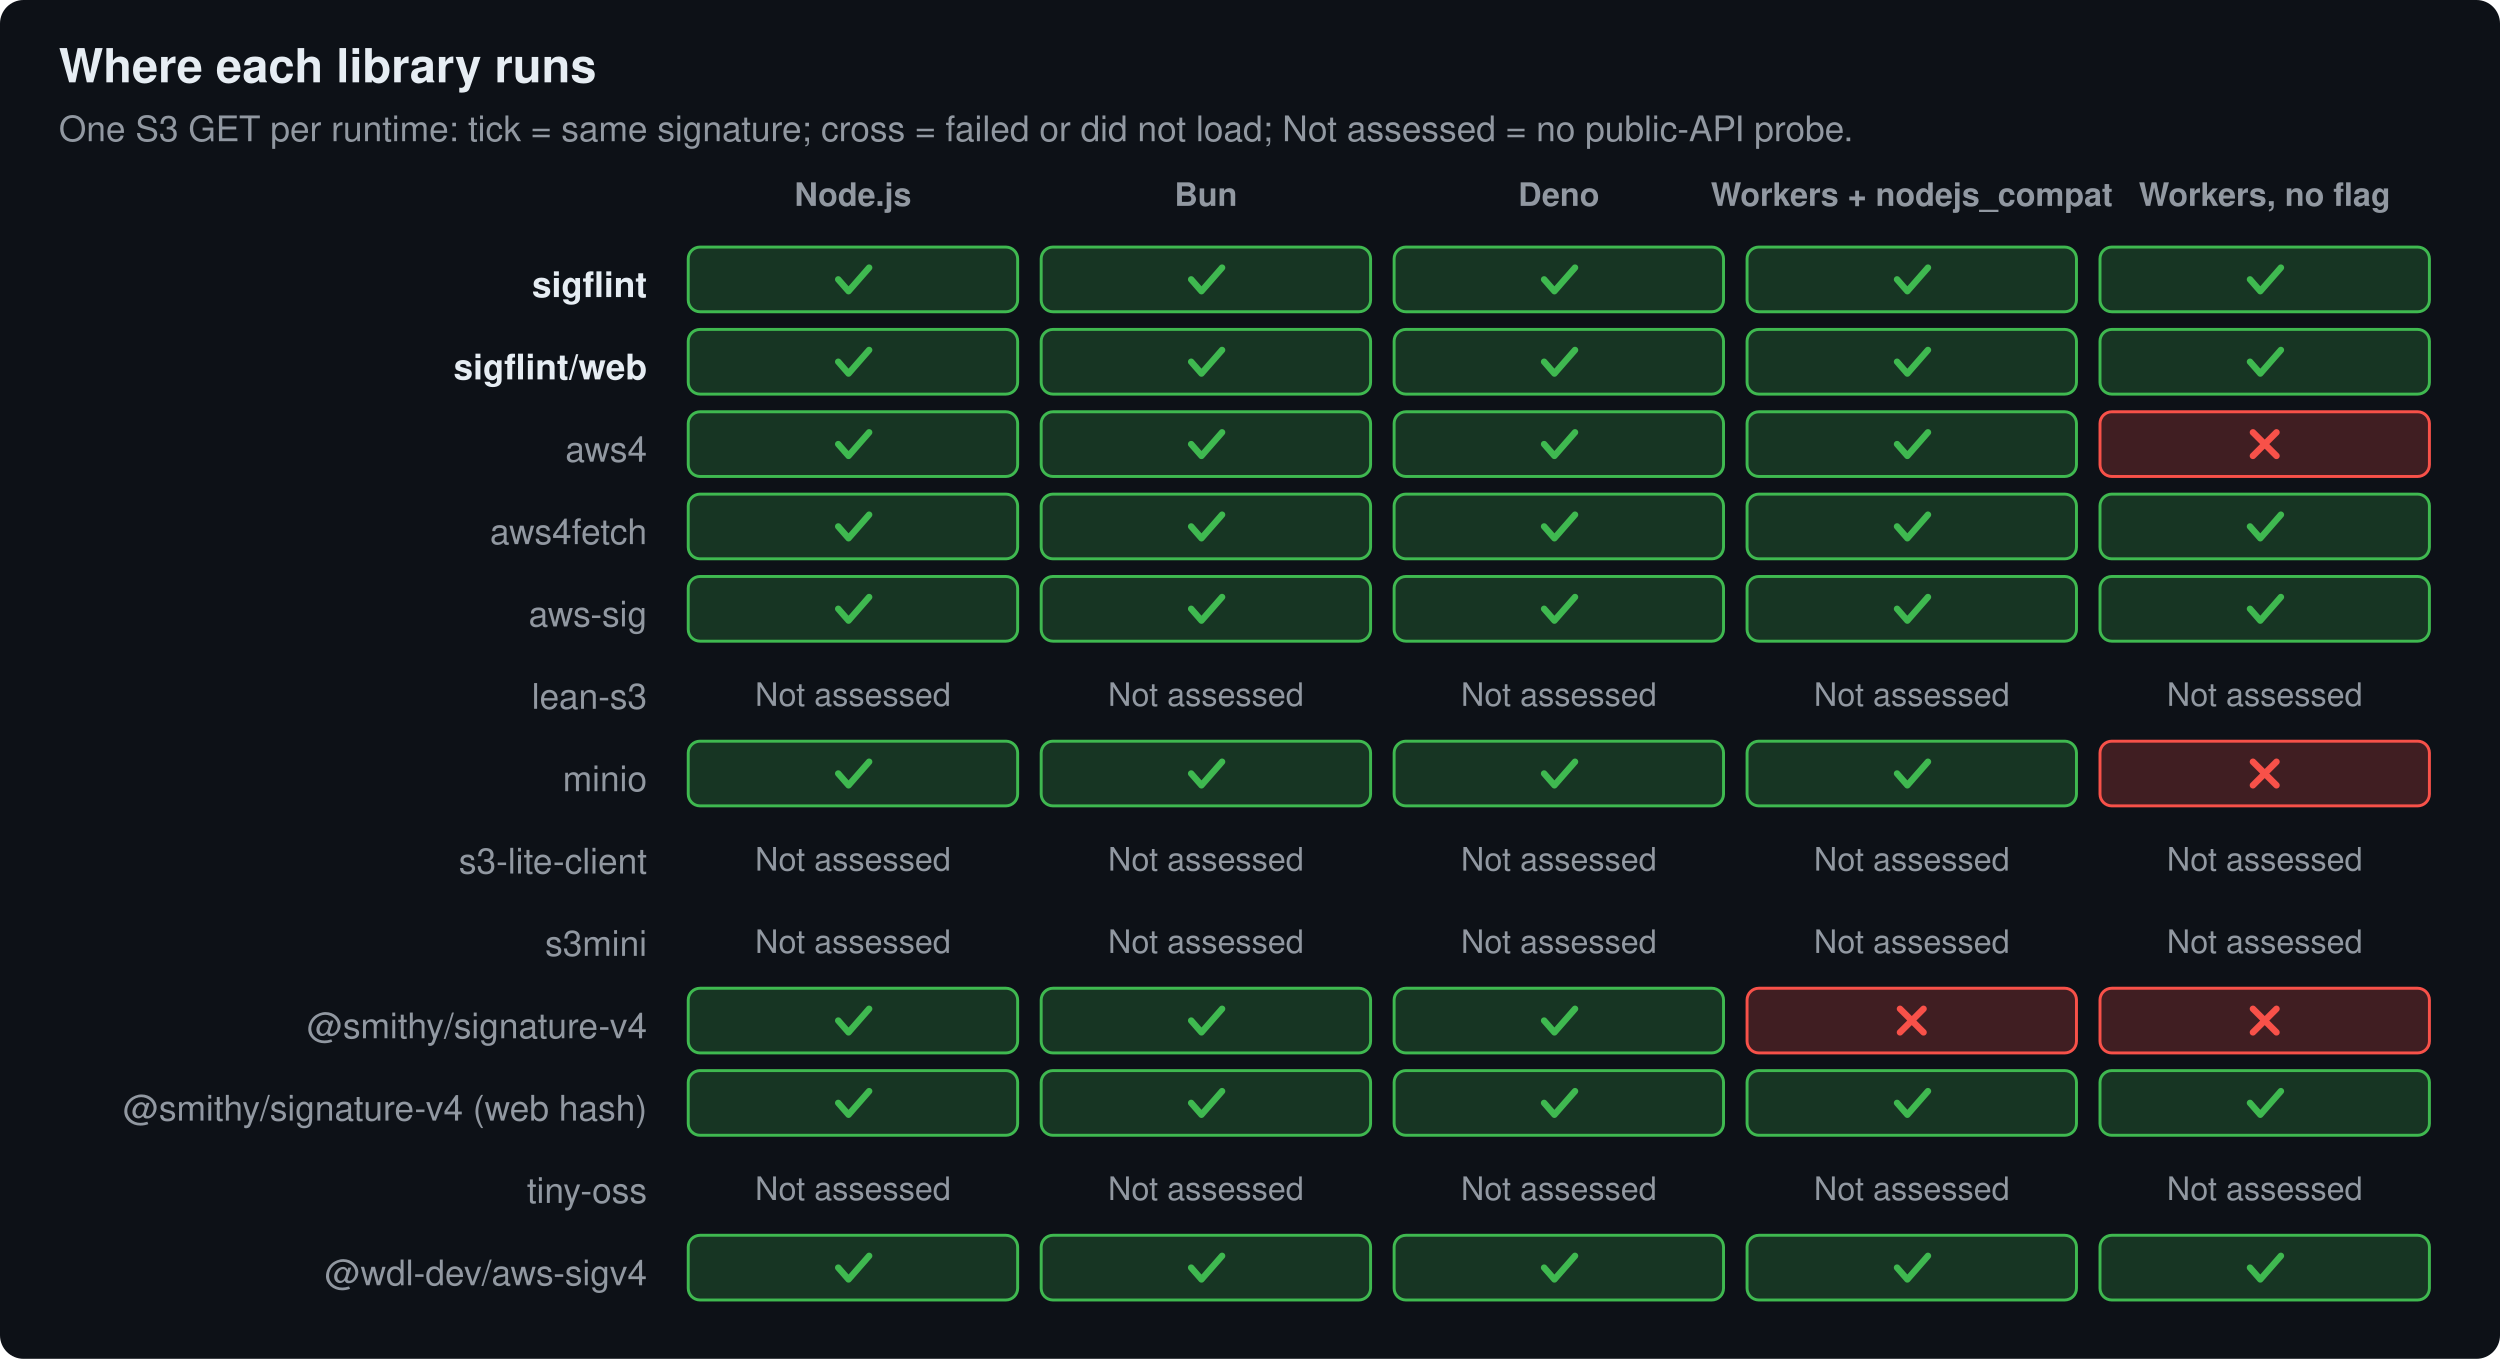
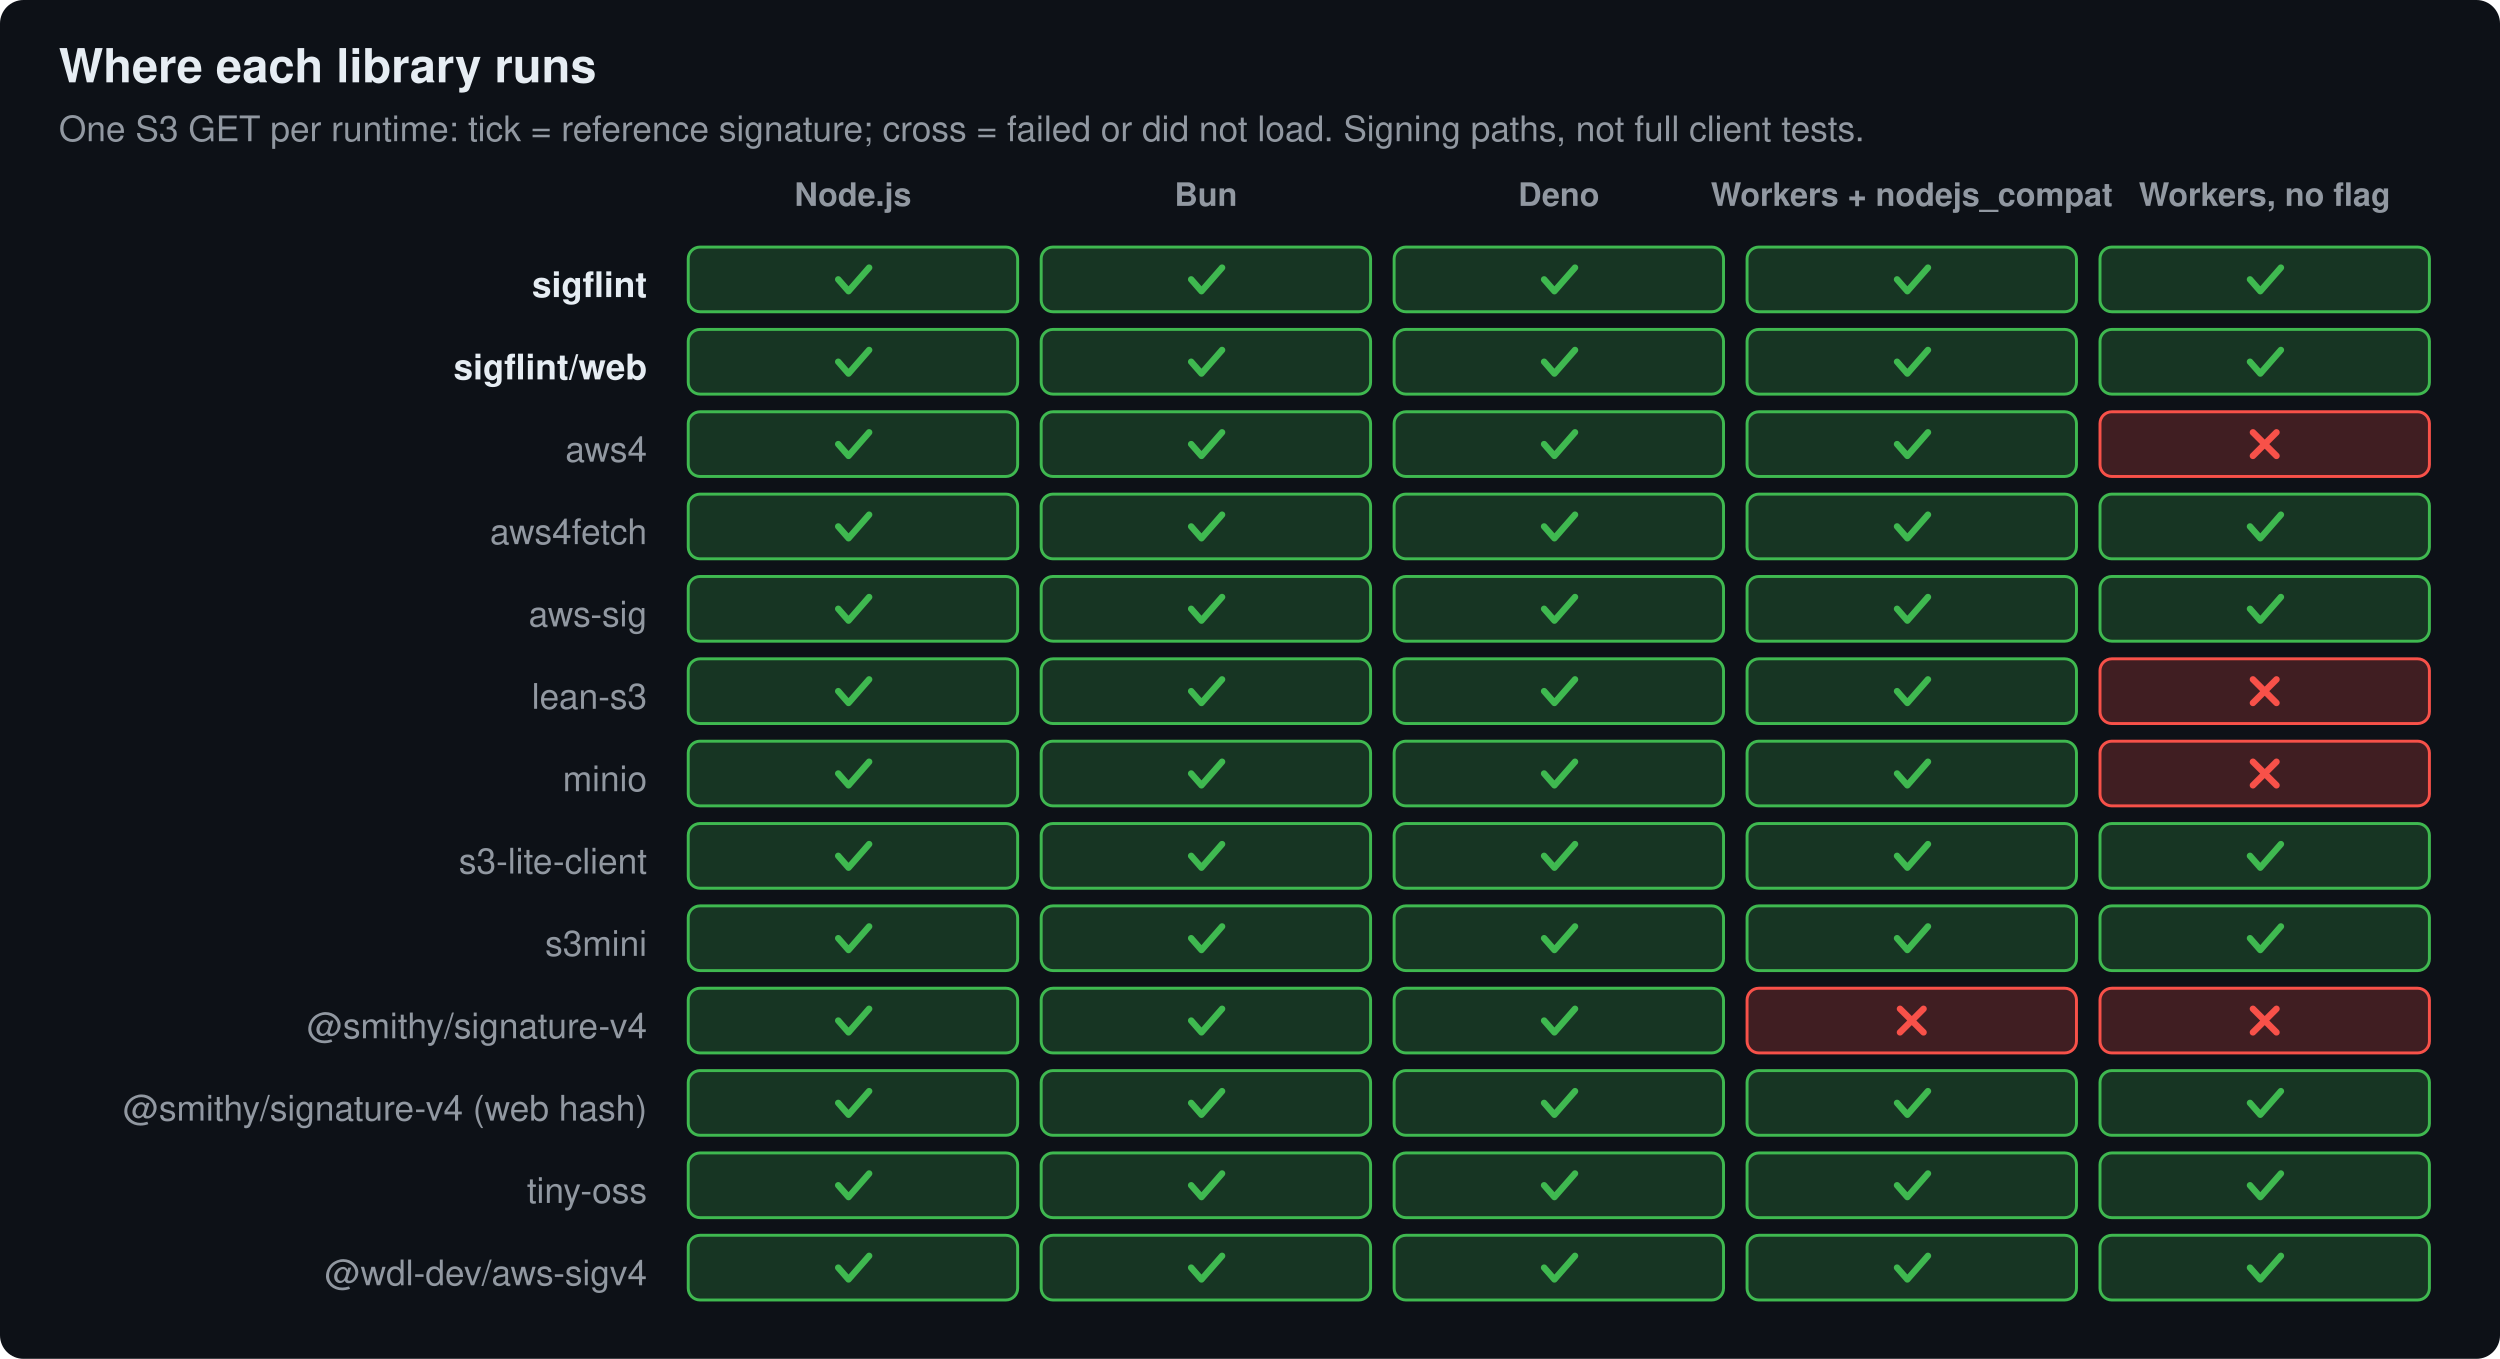
<svg xmlns="http://www.w3.org/2000/svg" width="850" height="462" viewBox="0 0 850 462" role="img" aria-labelledby="t d" font-family="-apple-system,BlinkMacSystemFont,'Segoe UI',Helvetica,Arial,sans-serif">
  <rect width="850" height="462" rx="8" fill="#0d1117" />
  <text x="20" y="28" font-size="16" fill="#e6edf3" text-anchor="start" font-weight="600">Where each library runs</text>
-   <text x="20" y="48" font-size="12" fill="#9198a1" text-anchor="start" font-weight="400">One S3 GET per runtime: tick = same signature; cross = failed or did not load; Not assessed = no public-API probe.</text>
+   <text x="20" y="48" font-size="12" fill="#9198a1" text-anchor="start" font-weight="400">One S3 GET per runtime: tick = reference signature; cross = failed or did not load. Signing paths, not full client tests.</text>
  <text x="290" y="70" font-size="11" fill="#9198a1" text-anchor="middle" font-weight="600">Node.js</text>
  <text x="410" y="70" font-size="11" fill="#9198a1" text-anchor="middle" font-weight="600">Bun</text>
  <text x="530" y="70" font-size="11" fill="#9198a1" text-anchor="middle" font-weight="600">Deno</text>
  <text x="650" y="70" font-size="11" fill="#9198a1" text-anchor="middle" font-weight="600">Workers + nodejs_compat</text>
  <text x="770" y="70" font-size="11" fill="#9198a1" text-anchor="middle" font-weight="600">Workers, no flag</text>
  <text x="220" y="101" font-size="12" fill="#e6edf3" text-anchor="end" font-weight="700">sigflint</text>
  <rect x="234" y="84" width="112" height="22" rx="4" fill="#3fb950" fill-opacity="0.22" stroke="#3fb950" />
  <path d="M285 95L288.5 99L295.5 91" fill="none" stroke="#3fb950" stroke-width="2.2" stroke-linecap="round" stroke-linejoin="round" />
  <rect x="354" y="84" width="112" height="22" rx="4" fill="#3fb950" fill-opacity="0.22" stroke="#3fb950" />
  <path d="M405 95L408.5 99L415.5 91" fill="none" stroke="#3fb950" stroke-width="2.2" stroke-linecap="round" stroke-linejoin="round" />
  <rect x="474" y="84" width="112" height="22" rx="4" fill="#3fb950" fill-opacity="0.22" stroke="#3fb950" />
  <path d="M525 95L528.5 99L535.5 91" fill="none" stroke="#3fb950" stroke-width="2.2" stroke-linecap="round" stroke-linejoin="round" />
  <rect x="594" y="84" width="112" height="22" rx="4" fill="#3fb950" fill-opacity="0.22" stroke="#3fb950" />
  <path d="M645 95L648.5 99L655.5 91" fill="none" stroke="#3fb950" stroke-width="2.2" stroke-linecap="round" stroke-linejoin="round" />
  <rect x="714" y="84" width="112" height="22" rx="4" fill="#3fb950" fill-opacity="0.22" stroke="#3fb950" />
  <path d="M765 95L768.5 99L775.5 91" fill="none" stroke="#3fb950" stroke-width="2.2" stroke-linecap="round" stroke-linejoin="round" />
  <text x="220" y="129" font-size="12" fill="#e6edf3" text-anchor="end" font-weight="700">sigflint/web</text>
  <rect x="234" y="112" width="112" height="22" rx="4" fill="#3fb950" fill-opacity="0.22" stroke="#3fb950" />
  <path d="M285 123L288.5 127L295.5 119" fill="none" stroke="#3fb950" stroke-width="2.2" stroke-linecap="round" stroke-linejoin="round" />
  <rect x="354" y="112" width="112" height="22" rx="4" fill="#3fb950" fill-opacity="0.22" stroke="#3fb950" />
  <path d="M405 123L408.5 127L415.5 119" fill="none" stroke="#3fb950" stroke-width="2.2" stroke-linecap="round" stroke-linejoin="round" />
  <rect x="474" y="112" width="112" height="22" rx="4" fill="#3fb950" fill-opacity="0.22" stroke="#3fb950" />
  <path d="M525 123L528.5 127L535.5 119" fill="none" stroke="#3fb950" stroke-width="2.2" stroke-linecap="round" stroke-linejoin="round" />
  <rect x="594" y="112" width="112" height="22" rx="4" fill="#3fb950" fill-opacity="0.22" stroke="#3fb950" />
  <path d="M645 123L648.5 127L655.5 119" fill="none" stroke="#3fb950" stroke-width="2.2" stroke-linecap="round" stroke-linejoin="round" />
  <rect x="714" y="112" width="112" height="22" rx="4" fill="#3fb950" fill-opacity="0.22" stroke="#3fb950" />
  <path d="M765 123L768.5 127L775.5 119" fill="none" stroke="#3fb950" stroke-width="2.2" stroke-linecap="round" stroke-linejoin="round" />
  <text x="220" y="157" font-size="12" fill="#9198a1" text-anchor="end" font-weight="400">aws4</text>
  <rect x="234" y="140" width="112" height="22" rx="4" fill="#3fb950" fill-opacity="0.22" stroke="#3fb950" />
  <path d="M285 151L288.5 155L295.5 147" fill="none" stroke="#3fb950" stroke-width="2.2" stroke-linecap="round" stroke-linejoin="round" />
  <rect x="354" y="140" width="112" height="22" rx="4" fill="#3fb950" fill-opacity="0.22" stroke="#3fb950" />
  <path d="M405 151L408.5 155L415.5 147" fill="none" stroke="#3fb950" stroke-width="2.2" stroke-linecap="round" stroke-linejoin="round" />
  <rect x="474" y="140" width="112" height="22" rx="4" fill="#3fb950" fill-opacity="0.22" stroke="#3fb950" />
  <path d="M525 151L528.5 155L535.5 147" fill="none" stroke="#3fb950" stroke-width="2.2" stroke-linecap="round" stroke-linejoin="round" />
  <rect x="594" y="140" width="112" height="22" rx="4" fill="#3fb950" fill-opacity="0.22" stroke="#3fb950" />
  <path d="M645 151L648.5 155L655.5 147" fill="none" stroke="#3fb950" stroke-width="2.2" stroke-linecap="round" stroke-linejoin="round" />
  <rect x="714" y="140" width="112" height="22" rx="4" fill="#f85149" fill-opacity="0.22" stroke="#f85149" />
  <path d="M766 147L774 155M774 147L766 155" fill="none" stroke="#f85149" stroke-width="2.2" stroke-linecap="round" stroke-linejoin="round" />
  <text x="220" y="185" font-size="12" fill="#9198a1" text-anchor="end" font-weight="400">aws4fetch</text>
  <rect x="234" y="168" width="112" height="22" rx="4" fill="#3fb950" fill-opacity="0.22" stroke="#3fb950" />
  <path d="M285 179L288.5 183L295.5 175" fill="none" stroke="#3fb950" stroke-width="2.2" stroke-linecap="round" stroke-linejoin="round" />
  <rect x="354" y="168" width="112" height="22" rx="4" fill="#3fb950" fill-opacity="0.22" stroke="#3fb950" />
  <path d="M405 179L408.5 183L415.5 175" fill="none" stroke="#3fb950" stroke-width="2.2" stroke-linecap="round" stroke-linejoin="round" />
  <rect x="474" y="168" width="112" height="22" rx="4" fill="#3fb950" fill-opacity="0.22" stroke="#3fb950" />
  <path d="M525 179L528.5 183L535.5 175" fill="none" stroke="#3fb950" stroke-width="2.2" stroke-linecap="round" stroke-linejoin="round" />
  <rect x="594" y="168" width="112" height="22" rx="4" fill="#3fb950" fill-opacity="0.22" stroke="#3fb950" />
  <path d="M645 179L648.5 183L655.5 175" fill="none" stroke="#3fb950" stroke-width="2.2" stroke-linecap="round" stroke-linejoin="round" />
  <rect x="714" y="168" width="112" height="22" rx="4" fill="#3fb950" fill-opacity="0.22" stroke="#3fb950" />
  <path d="M765 179L768.5 183L775.5 175" fill="none" stroke="#3fb950" stroke-width="2.2" stroke-linecap="round" stroke-linejoin="round" />
  <text x="220" y="213" font-size="12" fill="#9198a1" text-anchor="end" font-weight="400">aws-sig</text>
  <rect x="234" y="196" width="112" height="22" rx="4" fill="#3fb950" fill-opacity="0.22" stroke="#3fb950" />
  <path d="M285 207L288.5 211L295.5 203" fill="none" stroke="#3fb950" stroke-width="2.2" stroke-linecap="round" stroke-linejoin="round" />
  <rect x="354" y="196" width="112" height="22" rx="4" fill="#3fb950" fill-opacity="0.22" stroke="#3fb950" />
  <path d="M405 207L408.5 211L415.5 203" fill="none" stroke="#3fb950" stroke-width="2.2" stroke-linecap="round" stroke-linejoin="round" />
  <rect x="474" y="196" width="112" height="22" rx="4" fill="#3fb950" fill-opacity="0.22" stroke="#3fb950" />
  <path d="M525 207L528.5 211L535.5 203" fill="none" stroke="#3fb950" stroke-width="2.2" stroke-linecap="round" stroke-linejoin="round" />
  <rect x="594" y="196" width="112" height="22" rx="4" fill="#3fb950" fill-opacity="0.22" stroke="#3fb950" />
  <path d="M645 207L648.5 211L655.5 203" fill="none" stroke="#3fb950" stroke-width="2.2" stroke-linecap="round" stroke-linejoin="round" />
  <rect x="714" y="196" width="112" height="22" rx="4" fill="#3fb950" fill-opacity="0.22" stroke="#3fb950" />
  <path d="M765 207L768.5 211L775.5 203" fill="none" stroke="#3fb950" stroke-width="2.2" stroke-linecap="round" stroke-linejoin="round" />
  <text x="220" y="241" font-size="12" fill="#9198a1" text-anchor="end" font-weight="400">lean-s3</text>
-   <text x="290" y="240" font-size="11" fill="#9198a1" text-anchor="middle" font-weight="400">Not assessed</text>
-   <text x="410" y="240" font-size="11" fill="#9198a1" text-anchor="middle" font-weight="400">Not assessed</text>
-   <text x="530" y="240" font-size="11" fill="#9198a1" text-anchor="middle" font-weight="400">Not assessed</text>
-   <text x="650" y="240" font-size="11" fill="#9198a1" text-anchor="middle" font-weight="400">Not assessed</text>
-   <text x="770" y="240" font-size="11" fill="#9198a1" text-anchor="middle" font-weight="400">Not assessed</text>
+   <rect x="234" y="224" width="112" height="22" rx="4" fill="#3fb950" fill-opacity="0.22" stroke="#3fb950" />
+   <path d="M285 235L288.5 239L295.5 231" fill="none" stroke="#3fb950" stroke-width="2.2" stroke-linecap="round" stroke-linejoin="round" />
+   <rect x="354" y="224" width="112" height="22" rx="4" fill="#3fb950" fill-opacity="0.22" stroke="#3fb950" />
+   <path d="M405 235L408.5 239L415.5 231" fill="none" stroke="#3fb950" stroke-width="2.2" stroke-linecap="round" stroke-linejoin="round" />
+   <rect x="474" y="224" width="112" height="22" rx="4" fill="#3fb950" fill-opacity="0.22" stroke="#3fb950" />
+   <path d="M525 235L528.5 239L535.5 231" fill="none" stroke="#3fb950" stroke-width="2.2" stroke-linecap="round" stroke-linejoin="round" />
+   <rect x="594" y="224" width="112" height="22" rx="4" fill="#3fb950" fill-opacity="0.22" stroke="#3fb950" />
+   <path d="M645 235L648.5 239L655.5 231" fill="none" stroke="#3fb950" stroke-width="2.2" stroke-linecap="round" stroke-linejoin="round" />
+   <rect x="714" y="224" width="112" height="22" rx="4" fill="#f85149" fill-opacity="0.22" stroke="#f85149" />
+   <path d="M766 231L774 239M774 231L766 239" fill="none" stroke="#f85149" stroke-width="2.2" stroke-linecap="round" stroke-linejoin="round" />
  <text x="220" y="269" font-size="12" fill="#9198a1" text-anchor="end" font-weight="400">minio</text>
  <rect x="234" y="252" width="112" height="22" rx="4" fill="#3fb950" fill-opacity="0.22" stroke="#3fb950" />
  <path d="M285 263L288.5 267L295.5 259" fill="none" stroke="#3fb950" stroke-width="2.2" stroke-linecap="round" stroke-linejoin="round" />
  <rect x="354" y="252" width="112" height="22" rx="4" fill="#3fb950" fill-opacity="0.22" stroke="#3fb950" />
  <path d="M405 263L408.5 267L415.5 259" fill="none" stroke="#3fb950" stroke-width="2.2" stroke-linecap="round" stroke-linejoin="round" />
  <rect x="474" y="252" width="112" height="22" rx="4" fill="#3fb950" fill-opacity="0.22" stroke="#3fb950" />
  <path d="M525 263L528.5 267L535.5 259" fill="none" stroke="#3fb950" stroke-width="2.2" stroke-linecap="round" stroke-linejoin="round" />
  <rect x="594" y="252" width="112" height="22" rx="4" fill="#3fb950" fill-opacity="0.22" stroke="#3fb950" />
  <path d="M645 263L648.5 267L655.5 259" fill="none" stroke="#3fb950" stroke-width="2.2" stroke-linecap="round" stroke-linejoin="round" />
  <rect x="714" y="252" width="112" height="22" rx="4" fill="#f85149" fill-opacity="0.22" stroke="#f85149" />
  <path d="M766 259L774 267M774 259L766 267" fill="none" stroke="#f85149" stroke-width="2.2" stroke-linecap="round" stroke-linejoin="round" />
  <text x="220" y="297" font-size="12" fill="#9198a1" text-anchor="end" font-weight="400">s3-lite-client</text>
-   <text x="290" y="296" font-size="11" fill="#9198a1" text-anchor="middle" font-weight="400">Not assessed</text>
-   <text x="410" y="296" font-size="11" fill="#9198a1" text-anchor="middle" font-weight="400">Not assessed</text>
-   <text x="530" y="296" font-size="11" fill="#9198a1" text-anchor="middle" font-weight="400">Not assessed</text>
-   <text x="650" y="296" font-size="11" fill="#9198a1" text-anchor="middle" font-weight="400">Not assessed</text>
-   <text x="770" y="296" font-size="11" fill="#9198a1" text-anchor="middle" font-weight="400">Not assessed</text>
+   <rect x="234" y="280" width="112" height="22" rx="4" fill="#3fb950" fill-opacity="0.22" stroke="#3fb950" />
+   <path d="M285 291L288.5 295L295.5 287" fill="none" stroke="#3fb950" stroke-width="2.2" stroke-linecap="round" stroke-linejoin="round" />
+   <rect x="354" y="280" width="112" height="22" rx="4" fill="#3fb950" fill-opacity="0.22" stroke="#3fb950" />
+   <path d="M405 291L408.5 295L415.5 287" fill="none" stroke="#3fb950" stroke-width="2.2" stroke-linecap="round" stroke-linejoin="round" />
+   <rect x="474" y="280" width="112" height="22" rx="4" fill="#3fb950" fill-opacity="0.22" stroke="#3fb950" />
+   <path d="M525 291L528.5 295L535.5 287" fill="none" stroke="#3fb950" stroke-width="2.2" stroke-linecap="round" stroke-linejoin="round" />
+   <rect x="594" y="280" width="112" height="22" rx="4" fill="#3fb950" fill-opacity="0.22" stroke="#3fb950" />
+   <path d="M645 291L648.5 295L655.5 287" fill="none" stroke="#3fb950" stroke-width="2.2" stroke-linecap="round" stroke-linejoin="round" />
+   <rect x="714" y="280" width="112" height="22" rx="4" fill="#3fb950" fill-opacity="0.22" stroke="#3fb950" />
+   <path d="M765 291L768.5 295L775.5 287" fill="none" stroke="#3fb950" stroke-width="2.2" stroke-linecap="round" stroke-linejoin="round" />
  <text x="220" y="325" font-size="12" fill="#9198a1" text-anchor="end" font-weight="400">s3mini</text>
-   <text x="290" y="324" font-size="11" fill="#9198a1" text-anchor="middle" font-weight="400">Not assessed</text>
-   <text x="410" y="324" font-size="11" fill="#9198a1" text-anchor="middle" font-weight="400">Not assessed</text>
-   <text x="530" y="324" font-size="11" fill="#9198a1" text-anchor="middle" font-weight="400">Not assessed</text>
-   <text x="650" y="324" font-size="11" fill="#9198a1" text-anchor="middle" font-weight="400">Not assessed</text>
-   <text x="770" y="324" font-size="11" fill="#9198a1" text-anchor="middle" font-weight="400">Not assessed</text>
+   <rect x="234" y="308" width="112" height="22" rx="4" fill="#3fb950" fill-opacity="0.22" stroke="#3fb950" />
+   <path d="M285 319L288.5 323L295.5 315" fill="none" stroke="#3fb950" stroke-width="2.2" stroke-linecap="round" stroke-linejoin="round" />
+   <rect x="354" y="308" width="112" height="22" rx="4" fill="#3fb950" fill-opacity="0.22" stroke="#3fb950" />
+   <path d="M405 319L408.5 323L415.5 315" fill="none" stroke="#3fb950" stroke-width="2.2" stroke-linecap="round" stroke-linejoin="round" />
+   <rect x="474" y="308" width="112" height="22" rx="4" fill="#3fb950" fill-opacity="0.22" stroke="#3fb950" />
+   <path d="M525 319L528.5 323L535.5 315" fill="none" stroke="#3fb950" stroke-width="2.2" stroke-linecap="round" stroke-linejoin="round" />
+   <rect x="594" y="308" width="112" height="22" rx="4" fill="#3fb950" fill-opacity="0.22" stroke="#3fb950" />
+   <path d="M645 319L648.5 323L655.5 315" fill="none" stroke="#3fb950" stroke-width="2.2" stroke-linecap="round" stroke-linejoin="round" />
+   <rect x="714" y="308" width="112" height="22" rx="4" fill="#3fb950" fill-opacity="0.22" stroke="#3fb950" />
+   <path d="M765 319L768.5 323L775.5 315" fill="none" stroke="#3fb950" stroke-width="2.2" stroke-linecap="round" stroke-linejoin="round" />
  <text x="220" y="353" font-size="12" fill="#9198a1" text-anchor="end" font-weight="400">@smithy/signature-v4</text>
  <rect x="234" y="336" width="112" height="22" rx="4" fill="#3fb950" fill-opacity="0.22" stroke="#3fb950" />
  <path d="M285 347L288.5 351L295.5 343" fill="none" stroke="#3fb950" stroke-width="2.2" stroke-linecap="round" stroke-linejoin="round" />
  <rect x="354" y="336" width="112" height="22" rx="4" fill="#3fb950" fill-opacity="0.22" stroke="#3fb950" />
  <path d="M405 347L408.5 351L415.5 343" fill="none" stroke="#3fb950" stroke-width="2.2" stroke-linecap="round" stroke-linejoin="round" />
  <rect x="474" y="336" width="112" height="22" rx="4" fill="#3fb950" fill-opacity="0.22" stroke="#3fb950" />
  <path d="M525 347L528.5 351L535.5 343" fill="none" stroke="#3fb950" stroke-width="2.2" stroke-linecap="round" stroke-linejoin="round" />
  <rect x="594" y="336" width="112" height="22" rx="4" fill="#f85149" fill-opacity="0.22" stroke="#f85149" />
  <path d="M646 343L654 351M654 343L646 351" fill="none" stroke="#f85149" stroke-width="2.2" stroke-linecap="round" stroke-linejoin="round" />
  <rect x="714" y="336" width="112" height="22" rx="4" fill="#f85149" fill-opacity="0.22" stroke="#f85149" />
  <path d="M766 343L774 351M774 343L766 351" fill="none" stroke="#f85149" stroke-width="2.2" stroke-linecap="round" stroke-linejoin="round" />
  <text x="220" y="381" font-size="12" fill="#9198a1" text-anchor="end" font-weight="400">@smithy/signature-v4 (web hash)</text>
  <rect x="234" y="364" width="112" height="22" rx="4" fill="#3fb950" fill-opacity="0.22" stroke="#3fb950" />
  <path d="M285 375L288.5 379L295.5 371" fill="none" stroke="#3fb950" stroke-width="2.2" stroke-linecap="round" stroke-linejoin="round" />
  <rect x="354" y="364" width="112" height="22" rx="4" fill="#3fb950" fill-opacity="0.22" stroke="#3fb950" />
  <path d="M405 375L408.5 379L415.5 371" fill="none" stroke="#3fb950" stroke-width="2.2" stroke-linecap="round" stroke-linejoin="round" />
  <rect x="474" y="364" width="112" height="22" rx="4" fill="#3fb950" fill-opacity="0.22" stroke="#3fb950" />
  <path d="M525 375L528.5 379L535.5 371" fill="none" stroke="#3fb950" stroke-width="2.2" stroke-linecap="round" stroke-linejoin="round" />
  <rect x="594" y="364" width="112" height="22" rx="4" fill="#3fb950" fill-opacity="0.22" stroke="#3fb950" />
  <path d="M645 375L648.5 379L655.5 371" fill="none" stroke="#3fb950" stroke-width="2.2" stroke-linecap="round" stroke-linejoin="round" />
  <rect x="714" y="364" width="112" height="22" rx="4" fill="#3fb950" fill-opacity="0.22" stroke="#3fb950" />
  <path d="M765 375L768.5 379L775.5 371" fill="none" stroke="#3fb950" stroke-width="2.2" stroke-linecap="round" stroke-linejoin="round" />
  <text x="220" y="409" font-size="12" fill="#9198a1" text-anchor="end" font-weight="400">tiny-oss</text>
-   <text x="290" y="408" font-size="11" fill="#9198a1" text-anchor="middle" font-weight="400">Not assessed</text>
-   <text x="410" y="408" font-size="11" fill="#9198a1" text-anchor="middle" font-weight="400">Not assessed</text>
-   <text x="530" y="408" font-size="11" fill="#9198a1" text-anchor="middle" font-weight="400">Not assessed</text>
-   <text x="650" y="408" font-size="11" fill="#9198a1" text-anchor="middle" font-weight="400">Not assessed</text>
-   <text x="770" y="408" font-size="11" fill="#9198a1" text-anchor="middle" font-weight="400">Not assessed</text>
+   <rect x="234" y="392" width="112" height="22" rx="4" fill="#3fb950" fill-opacity="0.22" stroke="#3fb950" />
+   <path d="M285 403L288.5 407L295.5 399" fill="none" stroke="#3fb950" stroke-width="2.2" stroke-linecap="round" stroke-linejoin="round" />
+   <rect x="354" y="392" width="112" height="22" rx="4" fill="#3fb950" fill-opacity="0.22" stroke="#3fb950" />
+   <path d="M405 403L408.5 407L415.5 399" fill="none" stroke="#3fb950" stroke-width="2.2" stroke-linecap="round" stroke-linejoin="round" />
+   <rect x="474" y="392" width="112" height="22" rx="4" fill="#3fb950" fill-opacity="0.22" stroke="#3fb950" />
+   <path d="M525 403L528.5 407L535.5 399" fill="none" stroke="#3fb950" stroke-width="2.2" stroke-linecap="round" stroke-linejoin="round" />
+   <rect x="594" y="392" width="112" height="22" rx="4" fill="#3fb950" fill-opacity="0.22" stroke="#3fb950" />
+   <path d="M645 403L648.5 407L655.5 399" fill="none" stroke="#3fb950" stroke-width="2.2" stroke-linecap="round" stroke-linejoin="round" />
+   <rect x="714" y="392" width="112" height="22" rx="4" fill="#3fb950" fill-opacity="0.22" stroke="#3fb950" />
+   <path d="M765 403L768.5 407L775.5 399" fill="none" stroke="#3fb950" stroke-width="2.2" stroke-linecap="round" stroke-linejoin="round" />
  <text x="220" y="437" font-size="12" fill="#9198a1" text-anchor="end" font-weight="400">@wdl-dev/aws-sigv4</text>
  <rect x="234" y="420" width="112" height="22" rx="4" fill="#3fb950" fill-opacity="0.22" stroke="#3fb950" />
  <path d="M285 431L288.5 435L295.5 427" fill="none" stroke="#3fb950" stroke-width="2.2" stroke-linecap="round" stroke-linejoin="round" />
  <rect x="354" y="420" width="112" height="22" rx="4" fill="#3fb950" fill-opacity="0.22" stroke="#3fb950" />
  <path d="M405 431L408.5 435L415.5 427" fill="none" stroke="#3fb950" stroke-width="2.2" stroke-linecap="round" stroke-linejoin="round" />
  <rect x="474" y="420" width="112" height="22" rx="4" fill="#3fb950" fill-opacity="0.22" stroke="#3fb950" />
  <path d="M525 431L528.5 435L535.5 427" fill="none" stroke="#3fb950" stroke-width="2.2" stroke-linecap="round" stroke-linejoin="round" />
  <rect x="594" y="420" width="112" height="22" rx="4" fill="#3fb950" fill-opacity="0.22" stroke="#3fb950" />
  <path d="M645 431L648.5 435L655.5 427" fill="none" stroke="#3fb950" stroke-width="2.2" stroke-linecap="round" stroke-linejoin="round" />
  <rect x="714" y="420" width="112" height="22" rx="4" fill="#3fb950" fill-opacity="0.22" stroke="#3fb950" />
  <path d="M765 431L768.5 435L775.5 427" fill="none" stroke="#3fb950" stroke-width="2.2" stroke-linecap="round" stroke-linejoin="round" />
</svg>
